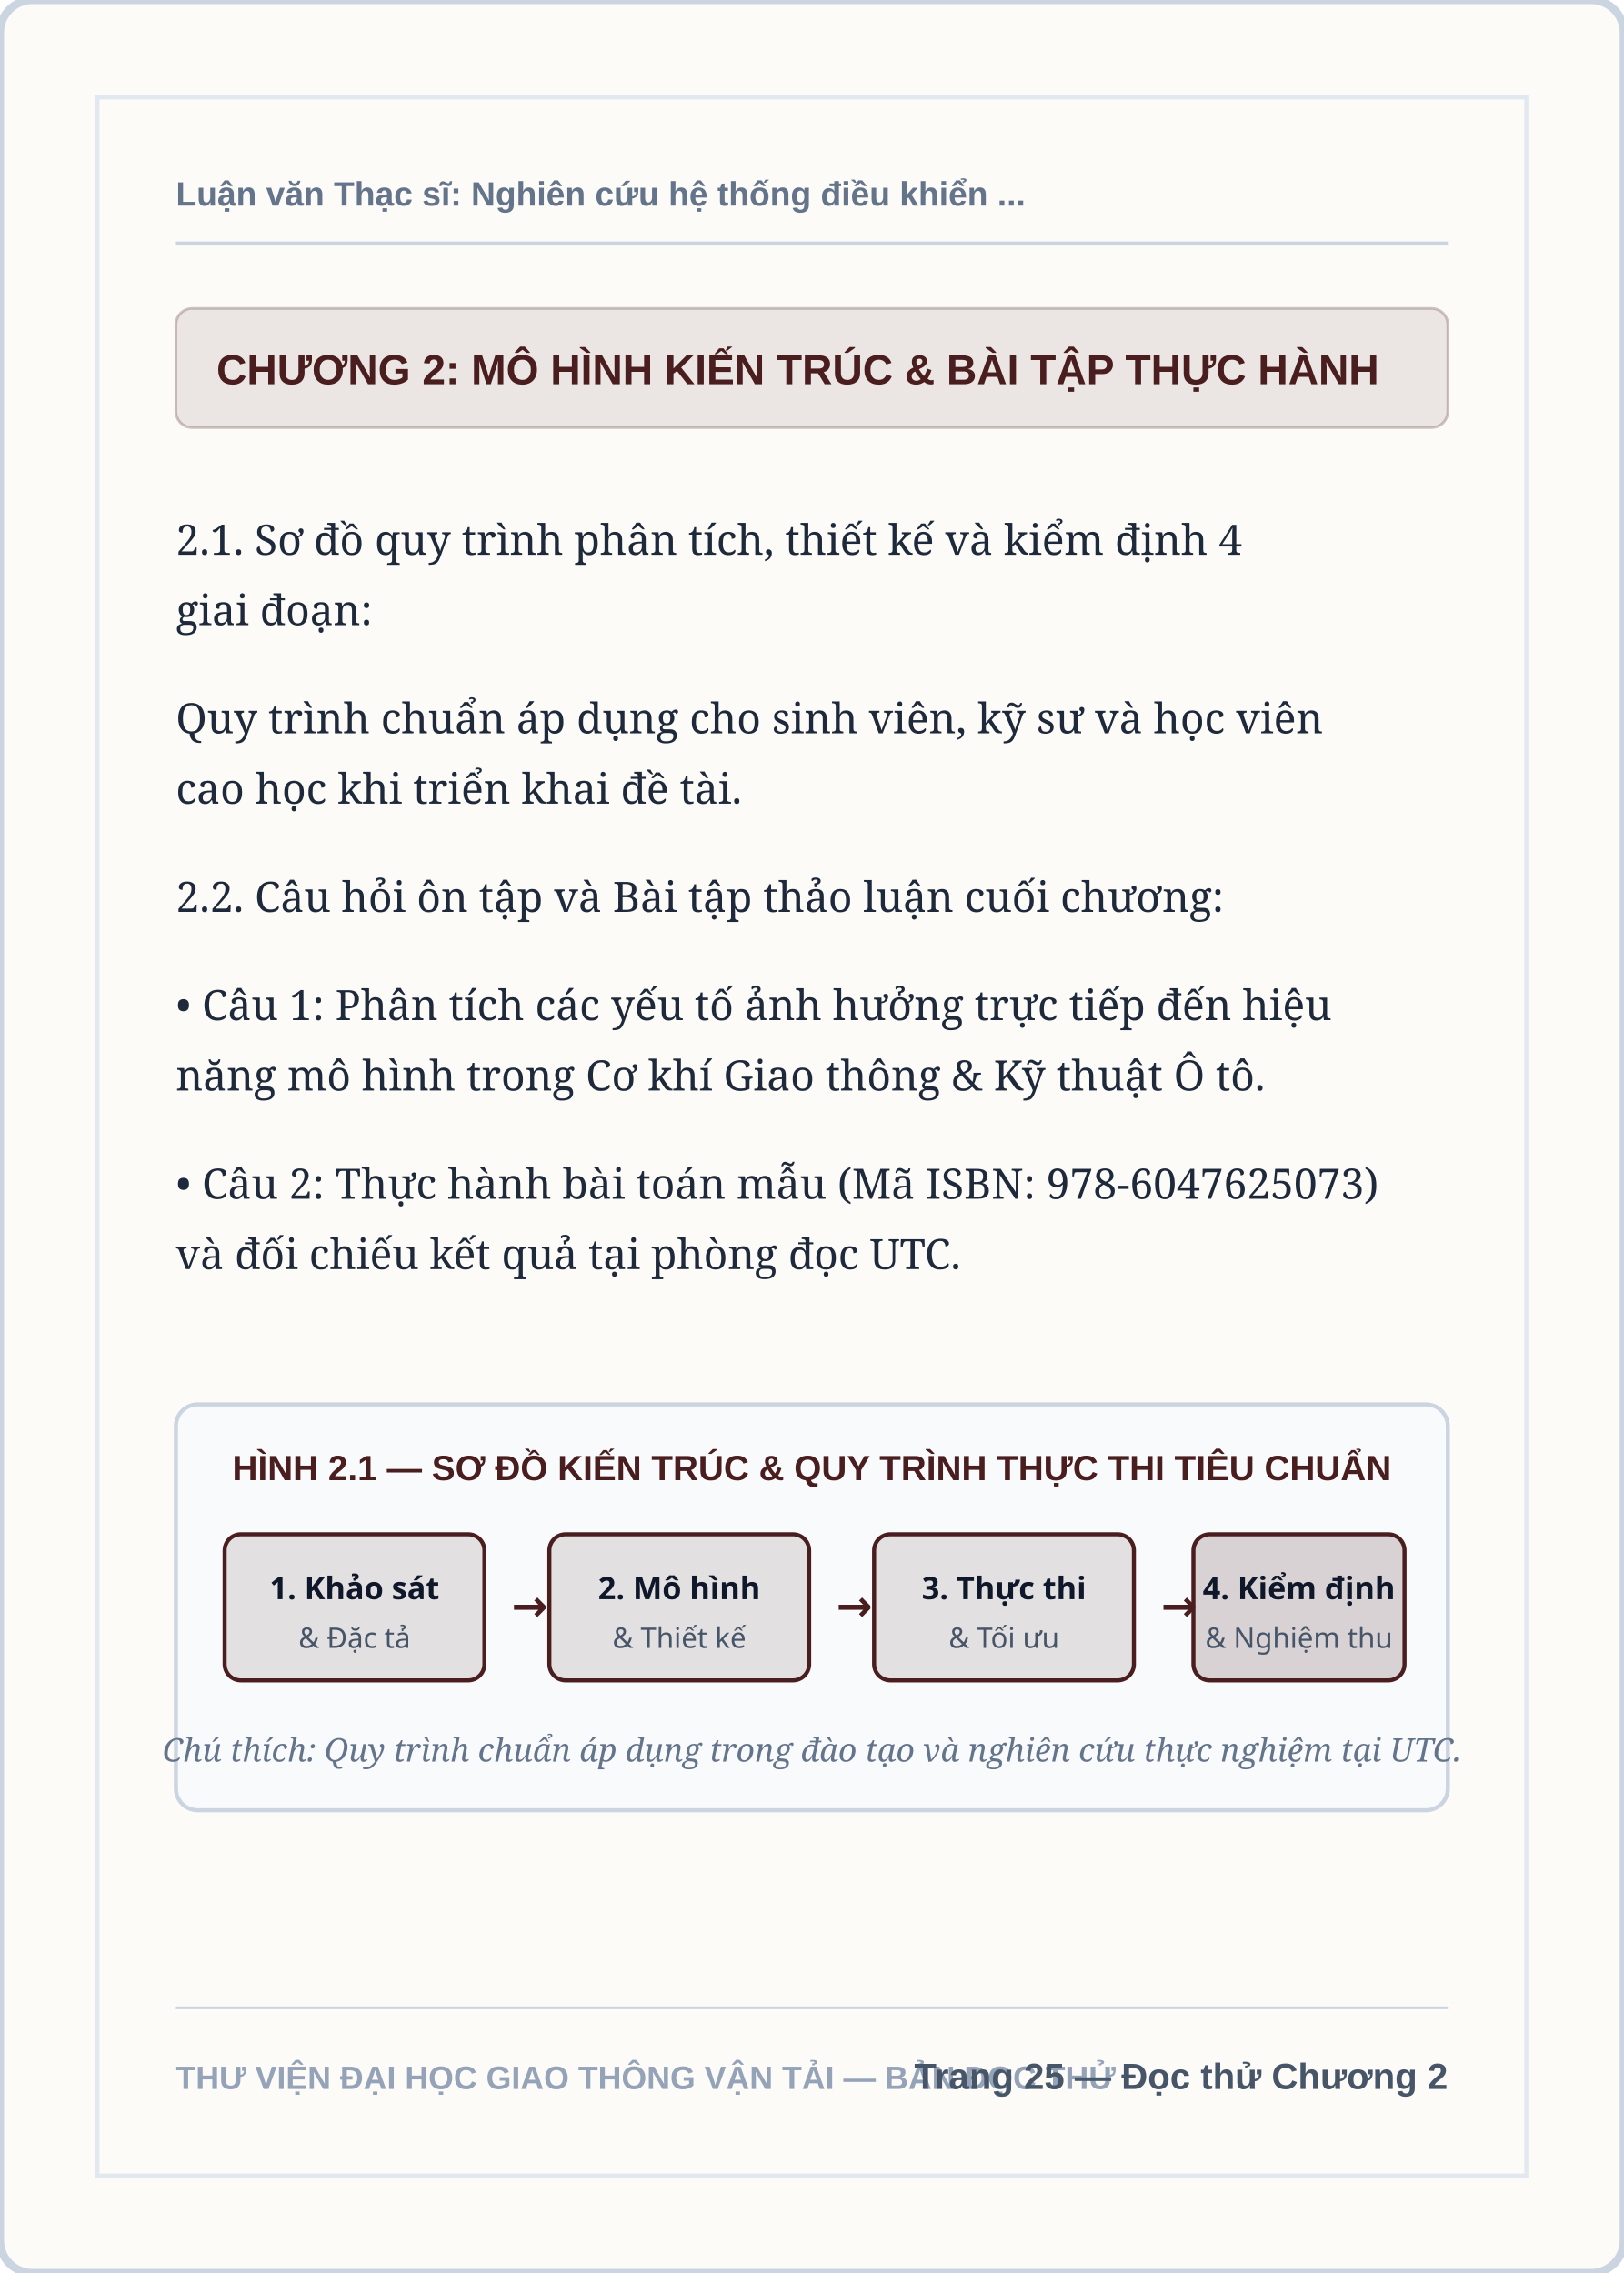
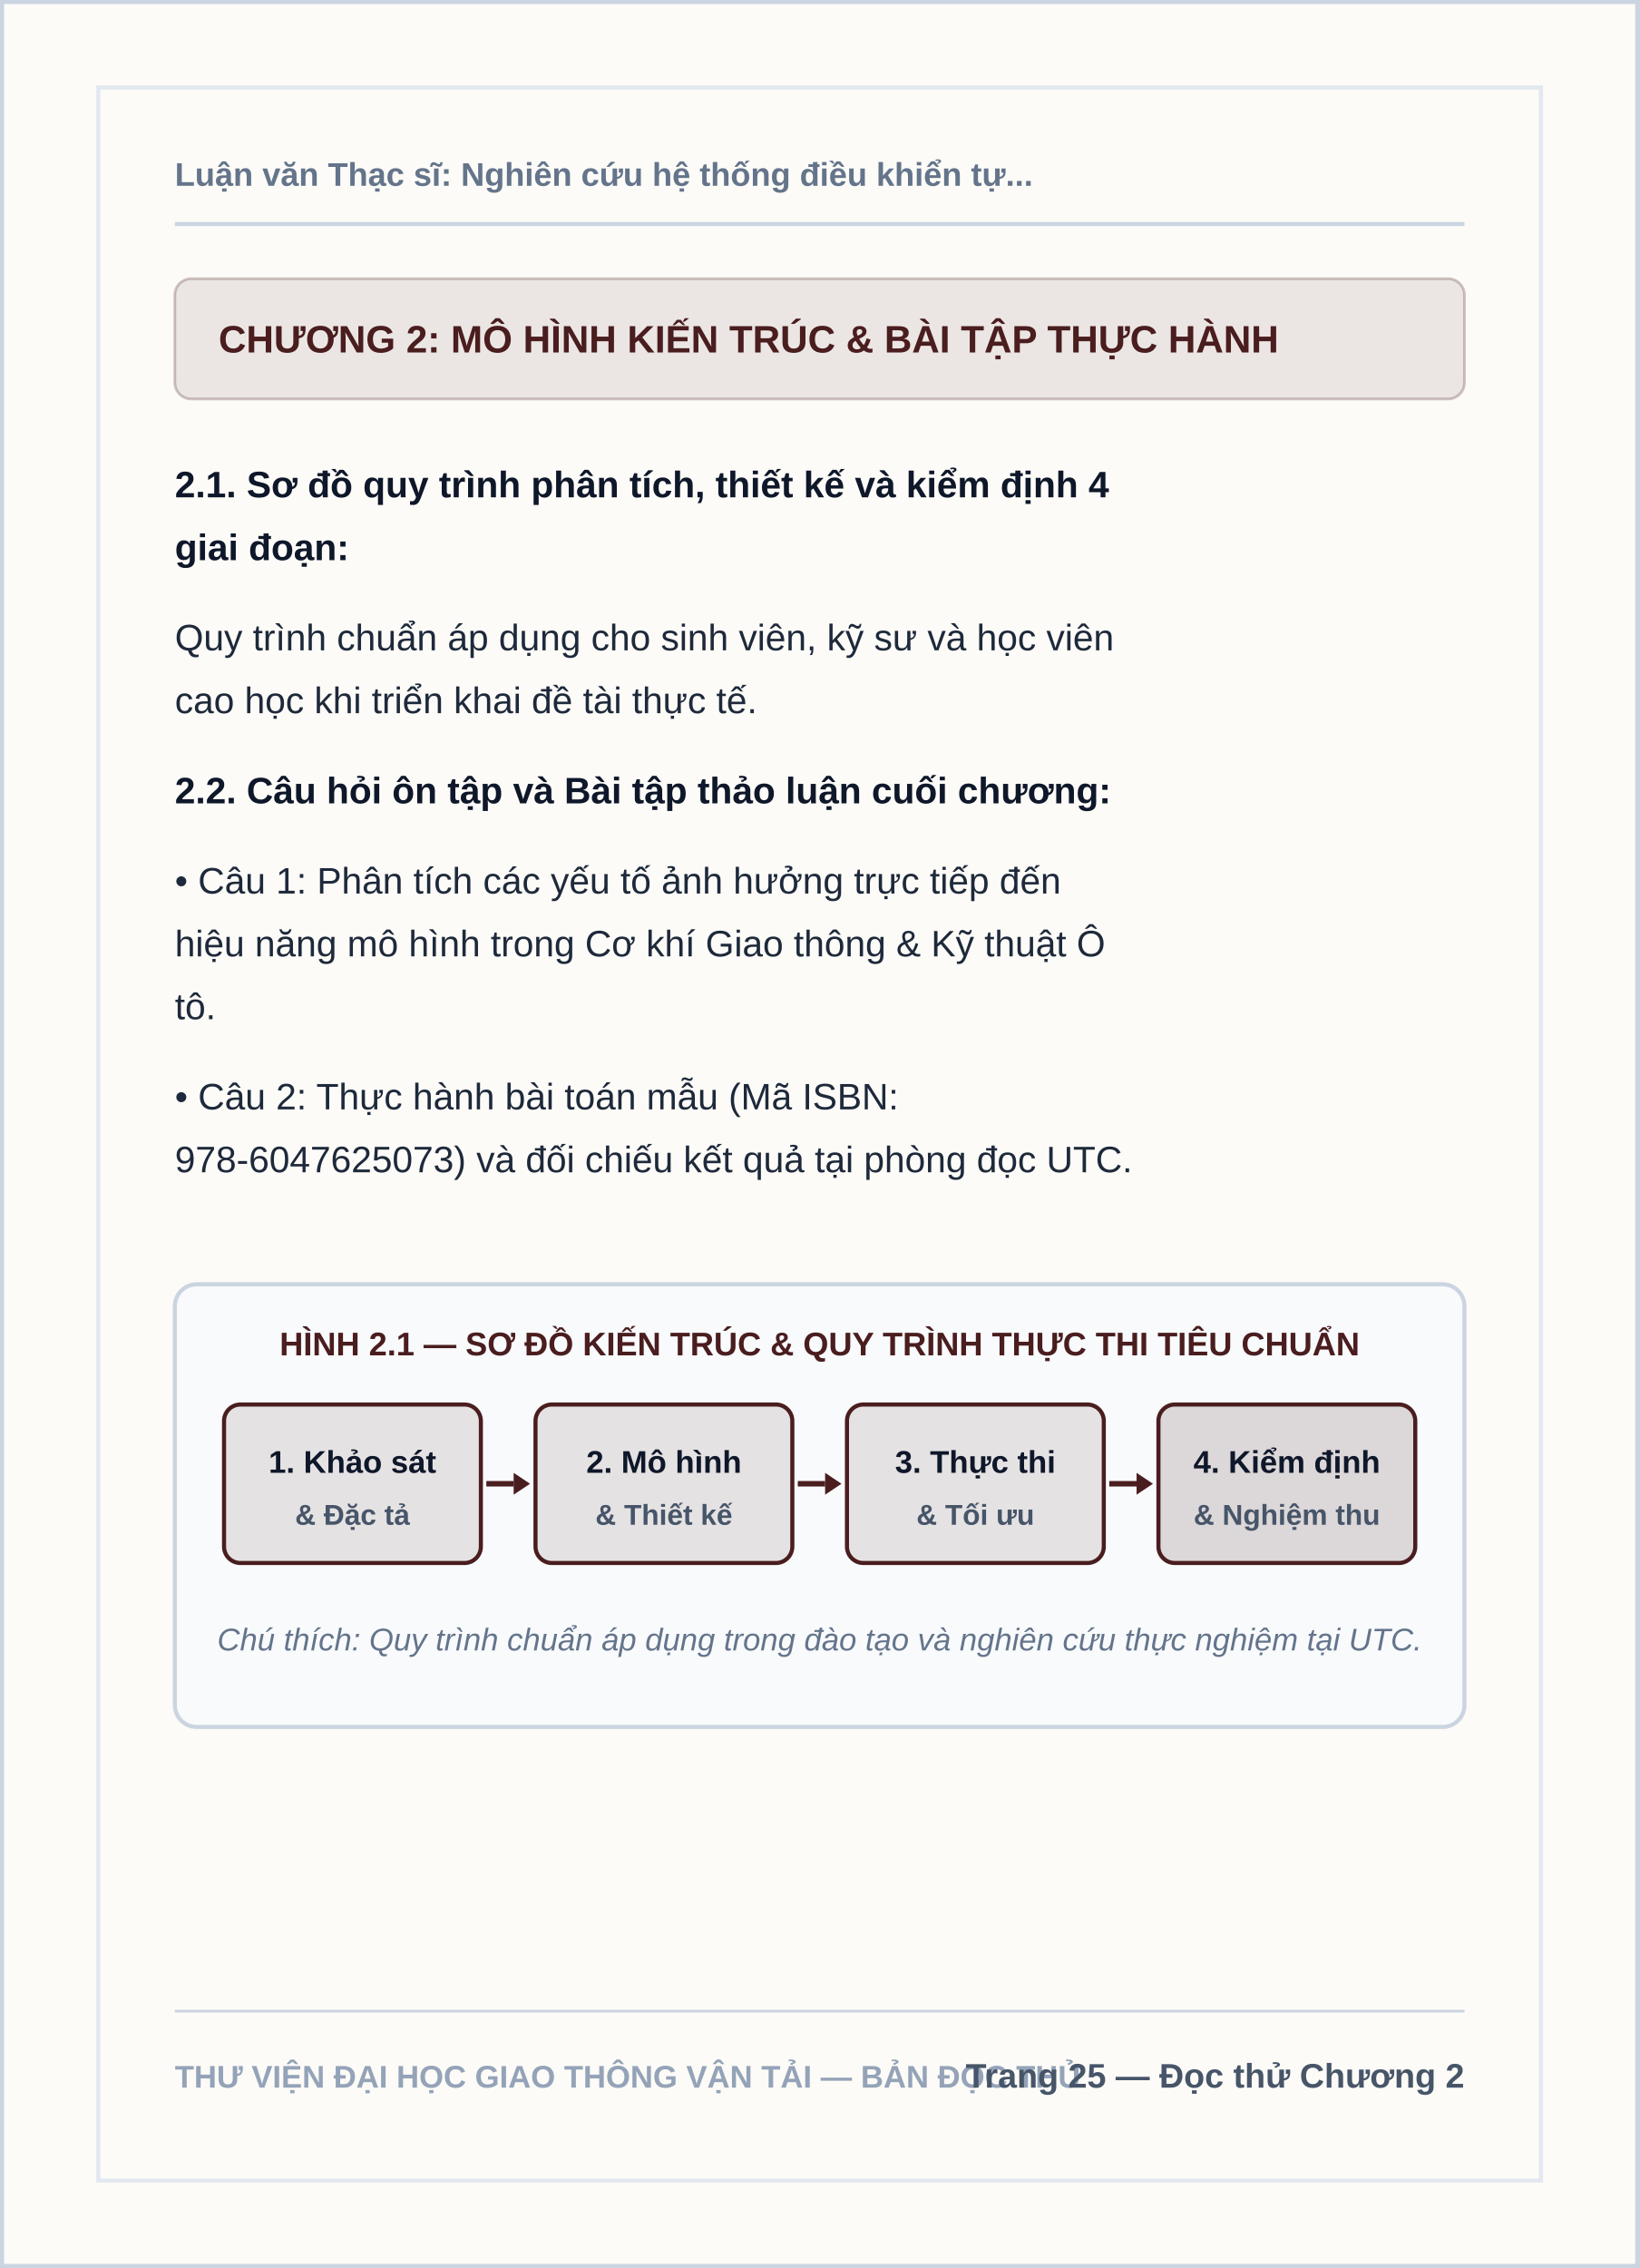
- <svg xmlns="http://www.w3.org/2000/svg" viewBox="0 0 600 840" width="600" height="840">
-   <rect width="600" height="840" rx="12" fill="#FCFBF7" stroke="#CBD5E1" stroke-width="3" />
-   <rect x="36" y="36" width="528" height="768" fill="none" stroke="#E2E8F0" stroke-width="1.5" />
-   <text x="65" y="76" font-family="Segoe UI, Arial, sans-serif" font-size="12.5" font-weight="700" fill="#64748B">Luận văn Thạc sĩ: Nghiên cứu hệ thống điều khiển ...</text>
-   <line x1="65" y1="90" x2="535" y2="90" stroke="#CBD5E1" stroke-width="1.5" />
-   <rect x="65" y="114" width="470" height="44" rx="6" fill="#4A1D1F" fill-opacity="0.09" stroke="#4A1D1F" stroke-opacity="0.25" />
-   <text x="80" y="142" font-family="Segoe UI, Arial, sans-serif" font-size="15.5" font-weight="700" fill="#4A1D1F">CHƯƠNG 2: MÔ HÌNH KIẾN TRÚC &amp; BÀI TẬP THỰC HÀNH</text>
-   <text x="65" y="205" font-family="Georgia, serif" font-size="15.5" fill="#1E293B">2.1. Sơ đồ quy trình phân tích, thiết kế và kiểm định 4</text>
-   <text x="65" y="231" font-family="Georgia, serif" font-size="15.5" fill="#1E293B">giai đoạn:</text>
-   <text x="65" y="271" font-family="Georgia, serif" font-size="15.5" fill="#1E293B">Quy trình chuẩn áp dụng cho sinh viên, kỹ sư và học viên</text>
-   <text x="65" y="297" font-family="Georgia, serif" font-size="15.5" fill="#1E293B">cao học khi triển khai đề tài.</text>
-   <text x="65" y="337" font-family="Georgia, serif" font-size="15.5" fill="#1E293B">2.2. Câu hỏi ôn tập và Bài tập thảo luận cuối chương:</text>
-   <text x="65" y="377" font-family="Georgia, serif" font-size="15.5" fill="#1E293B">• Câu 1: Phân tích các yếu tố ảnh hưởng trực tiếp đến hiệu</text>
-   <text x="65" y="403" font-family="Georgia, serif" font-size="15.5" fill="#1E293B">năng mô hình trong Cơ khí Giao thông &amp; Kỹ thuật Ô tô.</text>
-   <text x="65" y="443" font-family="Georgia, serif" font-size="15.5" fill="#1E293B">• Câu 2: Thực hành bài toán mẫu (Mã ISBN: 978-6047625073)</text>
-   <text x="65" y="469" font-family="Georgia, serif" font-size="15.5" fill="#1E293B">và đối chiếu kết quả tại phòng đọc UTC.</text>
-   <g transform="translate(65, 519)">
-     <rect x="0" y="0" width="470" height="150" rx="8" fill="#F8FAFC" stroke="#CBD5E1" stroke-width="1.5" />
-     <text x="235" y="28" font-family="Segoe UI, Arial, sans-serif" font-size="13" font-weight="700" fill="#4A1D1F" text-anchor="middle">HÌNH 2.1 — SƠ ĐỒ KIẾN TRÚC &amp; QUY TRÌNH THỰC THI TIÊU CHUẨN</text>
-     <rect x="18" y="48" width="96" height="54" rx="6" fill="#4A1D1F" fill-opacity="0.12" stroke="#4A1D1F" stroke-width="1.5" />
-     <text x="66" y="72" font-family="Segoe UI, sans-serif" font-size="11.5" font-weight="700" fill="#0F172A" text-anchor="middle">1. Khảo sát</text>
-     <text x="66" y="90" font-family="Segoe UI, sans-serif" font-size="10.5" fill="#475569" text-anchor="middle">&amp; Đặc tả</text>
-     <text x="124" y="80" font-family="Segoe UI, sans-serif" font-size="16" font-weight="700" fill="#4A1D1F">→</text>
-     <rect x="138" y="48" width="96" height="54" rx="6" fill="#4A1D1F" fill-opacity="0.12" stroke="#4A1D1F" stroke-width="1.5" />
-     <text x="186" y="72" font-family="Segoe UI, sans-serif" font-size="11.5" font-weight="700" fill="#0F172A" text-anchor="middle">2. Mô hình</text>
-     <text x="186" y="90" font-family="Segoe UI, sans-serif" font-size="10.5" fill="#475569" text-anchor="middle">&amp; Thiết kế</text>
-     <text x="244" y="80" font-family="Segoe UI, sans-serif" font-size="16" font-weight="700" fill="#4A1D1F">→</text>
-     <rect x="258" y="48" width="96" height="54" rx="6" fill="#4A1D1F" fill-opacity="0.12" stroke="#4A1D1F" stroke-width="1.5" />
-     <text x="306" y="72" font-family="Segoe UI, sans-serif" font-size="11.5" font-weight="700" fill="#0F172A" text-anchor="middle">3. Thực thi</text>
-     <text x="306" y="90" font-family="Segoe UI, sans-serif" font-size="10.5" fill="#475569" text-anchor="middle">&amp; Tối ưu</text>
-     <text x="364" y="80" font-family="Segoe UI, sans-serif" font-size="16" font-weight="700" fill="#4A1D1F">→</text>
-     <rect x="376" y="48" width="78" height="54" rx="6" fill="#4A1D1F" fill-opacity="0.18" stroke="#4A1D1F" stroke-width="1.5" />
-     <text x="415" y="72" font-family="Segoe UI, sans-serif" font-size="11.5" font-weight="700" fill="#0F172A" text-anchor="middle">4. Kiểm định</text>
-     <text x="415" y="90" font-family="Segoe UI, sans-serif" font-size="10.5" fill="#475569" text-anchor="middle">&amp; Nghiệm thu</text>
-     <text x="235" y="132" font-family="Georgia, serif" font-size="12" font-style="italic" fill="#64748B" text-anchor="middle">Chú thích: Quy trình chuẩn áp dụng trong đào tạo và nghiên cứu thực nghiệm tại UTC.</text>
+ <svg xmlns="http://www.w3.org/2000/svg" viewBox="0 0 600 830" width="600" height="830">
+   <defs>
+     <clipPath id="pageClip">
+       <rect x="40" y="36" width="520" height="758" />
+     </clipPath>
+   </defs>
+   <rect width="600" height="830" fill="#FCFBF7" stroke="#CBD5E1" stroke-width="3" />
+   <rect x="36" y="32" width="528" height="766" fill="none" stroke="#E2E8F0" stroke-width="1.5" />
+   <g clip-path="url(#pageClip)">
+     <text x="64" y="68" font-family="'Segoe UI', Arial, sans-serif" font-size="12" font-weight="700" fill="#64748B">Luận văn Thạc sĩ: Nghiên cứu hệ thống điều khiển tự...</text>
+     <line x1="64" y1="82" x2="536" y2="82" stroke="#CBD5E1" stroke-width="1.5" />
+     <rect x="64" y="102" width="472" height="44" rx="6" fill="#4A1D1F" fill-opacity="0.09" stroke="#4A1D1F" stroke-opacity="0.25" />
+     <text x="80" y="129" font-family="'Segoe UI', Arial, sans-serif" font-size="14" font-weight="700" fill="#4A1D1F">CHƯƠNG 2: MÔ HÌNH KIẾN TRÚC &amp; BÀI TẬP THỰC HÀNH</text>
+     <text x="64" y="182" font-family="'Segoe UI', Arial, sans-serif" font-size="13.5" font-weight="700" fill="#0F172A">2.1. Sơ đồ quy trình phân tích, thiết kế và kiểm định 4</text>
+     <text x="64" y="205" font-family="'Segoe UI', Arial, sans-serif" font-size="13.5" font-weight="700" fill="#0F172A">giai đoạn:</text>
+     <text x="64" y="238" font-family="'Segoe UI', Arial, sans-serif" font-size="13.5" font-weight="400" fill="#1E293B">Quy trình chuẩn áp dụng cho sinh viên, kỹ sư và học viên</text>
+     <text x="64" y="261" font-family="'Segoe UI', Arial, sans-serif" font-size="13.5" font-weight="400" fill="#1E293B">cao học khi triển khai đề tài thực tế.</text>
+     <text x="64" y="294" font-family="'Segoe UI', Arial, sans-serif" font-size="13.5" font-weight="700" fill="#0F172A">2.2. Câu hỏi ôn tập và Bài tập thảo luận cuối chương:</text>
+     <text x="64" y="327" font-family="'Segoe UI', Arial, sans-serif" font-size="13.5" font-weight="400" fill="#1E293B">• Câu 1: Phân tích các yếu tố ảnh hưởng trực tiếp đến</text>
+     <text x="64" y="350" font-family="'Segoe UI', Arial, sans-serif" font-size="13.5" font-weight="400" fill="#1E293B">hiệu năng mô hình trong Cơ khí Giao thông &amp; Kỹ thuật Ô</text>
+     <text x="64" y="373" font-family="'Segoe UI', Arial, sans-serif" font-size="13.5" font-weight="400" fill="#1E293B">tô.</text>
+     <text x="64" y="406" font-family="'Segoe UI', Arial, sans-serif" font-size="13.5" font-weight="400" fill="#1E293B">• Câu 2: Thực hành bài toán mẫu (Mã ISBN:</text>
+     <text x="64" y="429" font-family="'Segoe UI', Arial, sans-serif" font-size="13.5" font-weight="400" fill="#1E293B">978-6047625073) và đối chiếu kết quả tại phòng đọc UTC.</text>
+     <g transform="translate(64, 470)">
+       <rect x="0" y="0" width="472" height="162" rx="8" fill="#F8FAFC" stroke="#CBD5E1" stroke-width="1.5" />
+       <text x="236" y="26" font-family="'Segoe UI', Arial, sans-serif" font-size="12" font-weight="700" fill="#4A1D1F" text-anchor="middle">HÌNH 2.1 — SƠ ĐỒ KIẾN TRÚC &amp; QUY TRÌNH THỰC THI TIÊU CHUẨN</text>
+       <rect x="18" y="44" width="94" height="58" rx="6" fill="#4A1D1F" fill-opacity="0.11" stroke="#4A1D1F" stroke-width="1.5" />
+       <text x="65" y="69" font-family="'Segoe UI', Arial, sans-serif" font-size="11.5" font-weight="700" fill="#0F172A" text-anchor="middle">1. Khảo sát</text>
+       <text x="65" y="88" font-family="'Segoe UI', Arial, sans-serif" font-size="10.5" font-weight="600" fill="#475569" text-anchor="middle">&amp; Đặc tả</text>
+       <line x1="114" y1="73" x2="124" y2="73" stroke="#4A1D1F" stroke-width="2" />
+       <polygon points="124,69 130,73 124,77" fill="#4A1D1F" />
+       <rect x="132" y="44" width="94" height="58" rx="6" fill="#4A1D1F" fill-opacity="0.11" stroke="#4A1D1F" stroke-width="1.5" />
+       <text x="179" y="69" font-family="'Segoe UI', Arial, sans-serif" font-size="11.5" font-weight="700" fill="#0F172A" text-anchor="middle">2. Mô hình</text>
+       <text x="179" y="88" font-family="'Segoe UI', Arial, sans-serif" font-size="10.5" font-weight="600" fill="#475569" text-anchor="middle">&amp; Thiết kế</text>
+       <line x1="228" y1="73" x2="238" y2="73" stroke="#4A1D1F" stroke-width="2" />
+       <polygon points="238,69 244,73 238,77" fill="#4A1D1F" />
+       <rect x="246" y="44" width="94" height="58" rx="6" fill="#4A1D1F" fill-opacity="0.11" stroke="#4A1D1F" stroke-width="1.5" />
+       <text x="293" y="69" font-family="'Segoe UI', Arial, sans-serif" font-size="11.5" font-weight="700" fill="#0F172A" text-anchor="middle">3. Thực thi</text>
+       <text x="293" y="88" font-family="'Segoe UI', Arial, sans-serif" font-size="10.5" font-weight="600" fill="#475569" text-anchor="middle">&amp; Tối ưu</text>
+       <line x1="342" y1="73" x2="352" y2="73" stroke="#4A1D1F" stroke-width="2" />
+       <polygon points="352,69 358,73 352,77" fill="#4A1D1F" />
+       <rect x="360" y="44" width="94" height="58" rx="6" fill="#4A1D1F" fill-opacity="0.16" stroke="#4A1D1F" stroke-width="1.5" />
+       <text x="407" y="69" font-family="'Segoe UI', Arial, sans-serif" font-size="11.5" font-weight="700" fill="#0F172A" text-anchor="middle">4. Kiểm định</text>
+       <text x="407" y="88" font-family="'Segoe UI', Arial, sans-serif" font-size="10.5" font-weight="600" fill="#475569" text-anchor="middle">&amp; Nghiệm thu</text>
+       <text x="236" y="134" font-family="'Segoe UI', Arial, sans-serif" font-size="11.5" font-style="italic" fill="#64748B" text-anchor="middle">Chú thích: Quy trình chuẩn áp dụng trong đào tạo và nghiên cứu thực nghiệm tại UTC.</text>
+     </g>
+     <line x1="64" y1="736" x2="536" y2="736" stroke="#CBD5E1" stroke-width="1" />
+     <text x="64" y="764" font-family="'Segoe UI', Arial, sans-serif" font-size="11.5" font-weight="600" fill="#94A3B8">THƯ VIỆN ĐẠI HỌC GIAO THÔNG VẬN TẢI — BẢN ĐỌC THỬ</text>
+     <text x="536" y="764" font-family="'Segoe UI', Arial, sans-serif" font-size="12.5" font-weight="700" fill="#475569" text-anchor="end">Trang 25 — Đọc thử Chương 2</text>
  </g>
-   <line x1="65" y1="742" x2="535" y2="742" stroke="#CBD5E1" stroke-width="1" />
-   <text x="65" y="772" font-family="Segoe UI, Arial, sans-serif" font-size="12" font-weight="600" fill="#94A3B8">THƯ VIỆN ĐẠI HỌC GIAO THÔNG VẬN TẢI — BẢN ĐỌC THỬ</text>
-   <text x="535" y="772" font-family="Segoe UI, Arial, sans-serif" font-size="13.5" font-weight="700" fill="#475569" text-anchor="end">Trang 25 — Đọc thử Chương 2</text>
</svg>
